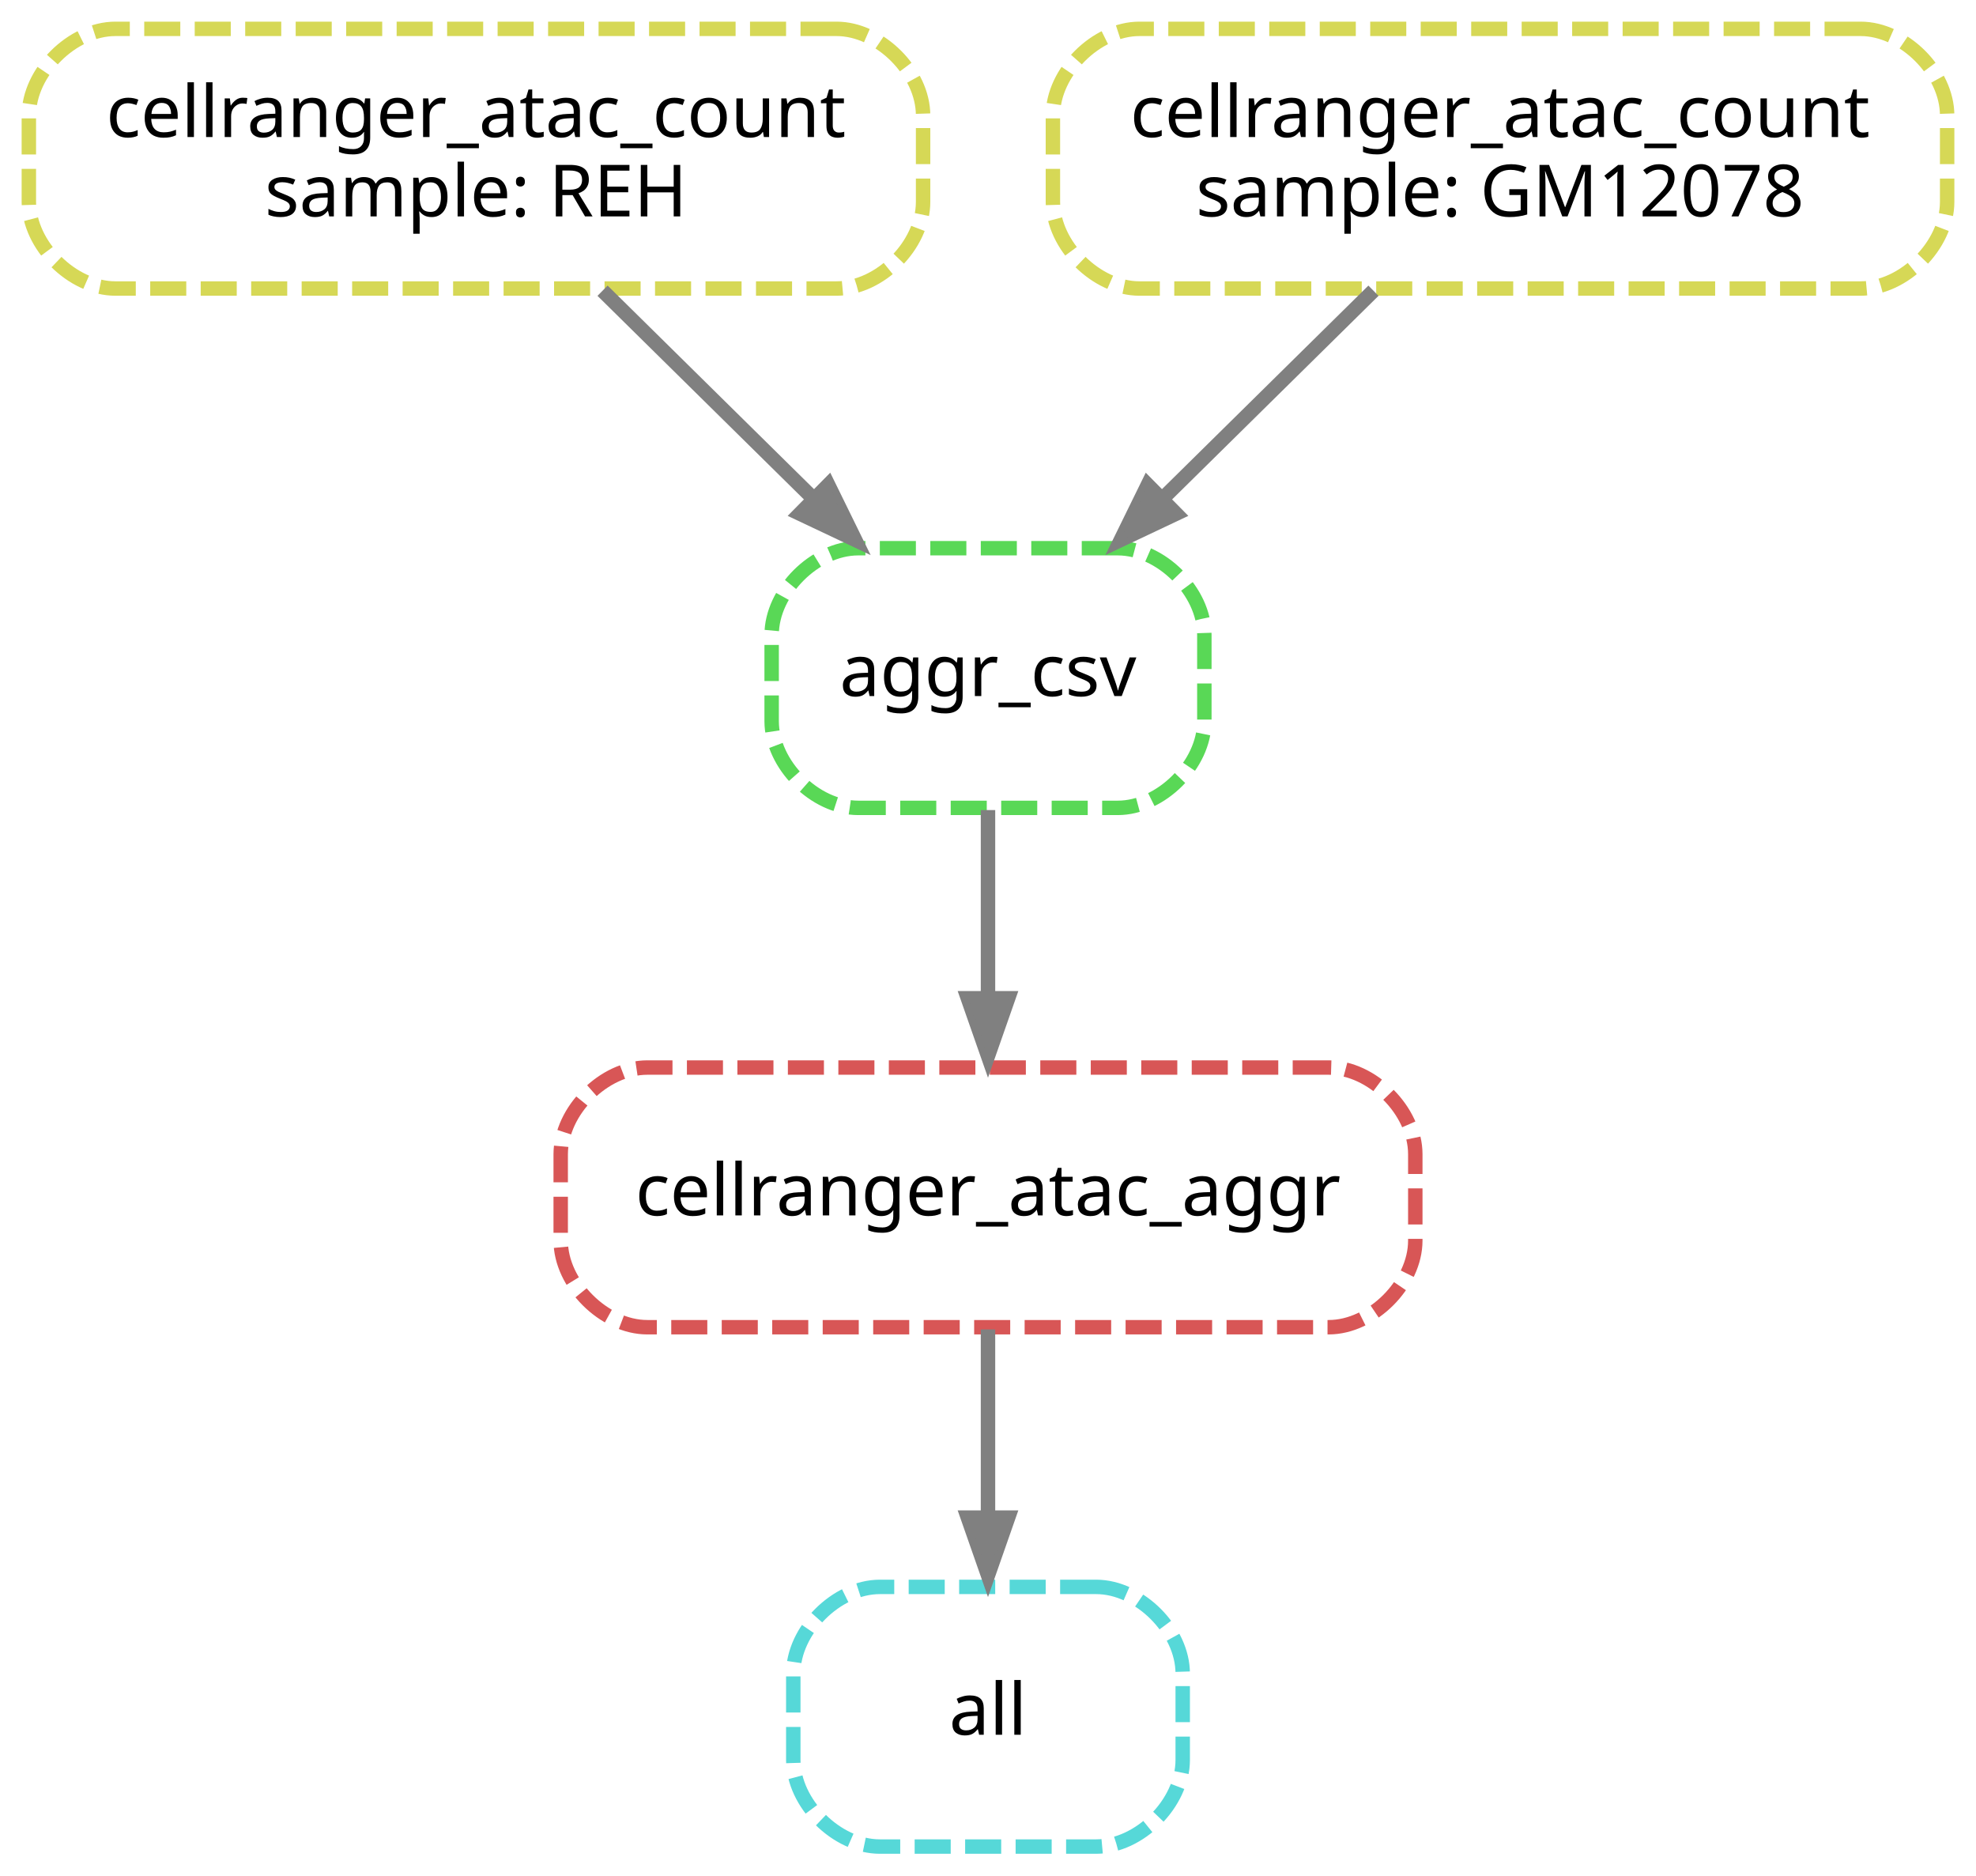
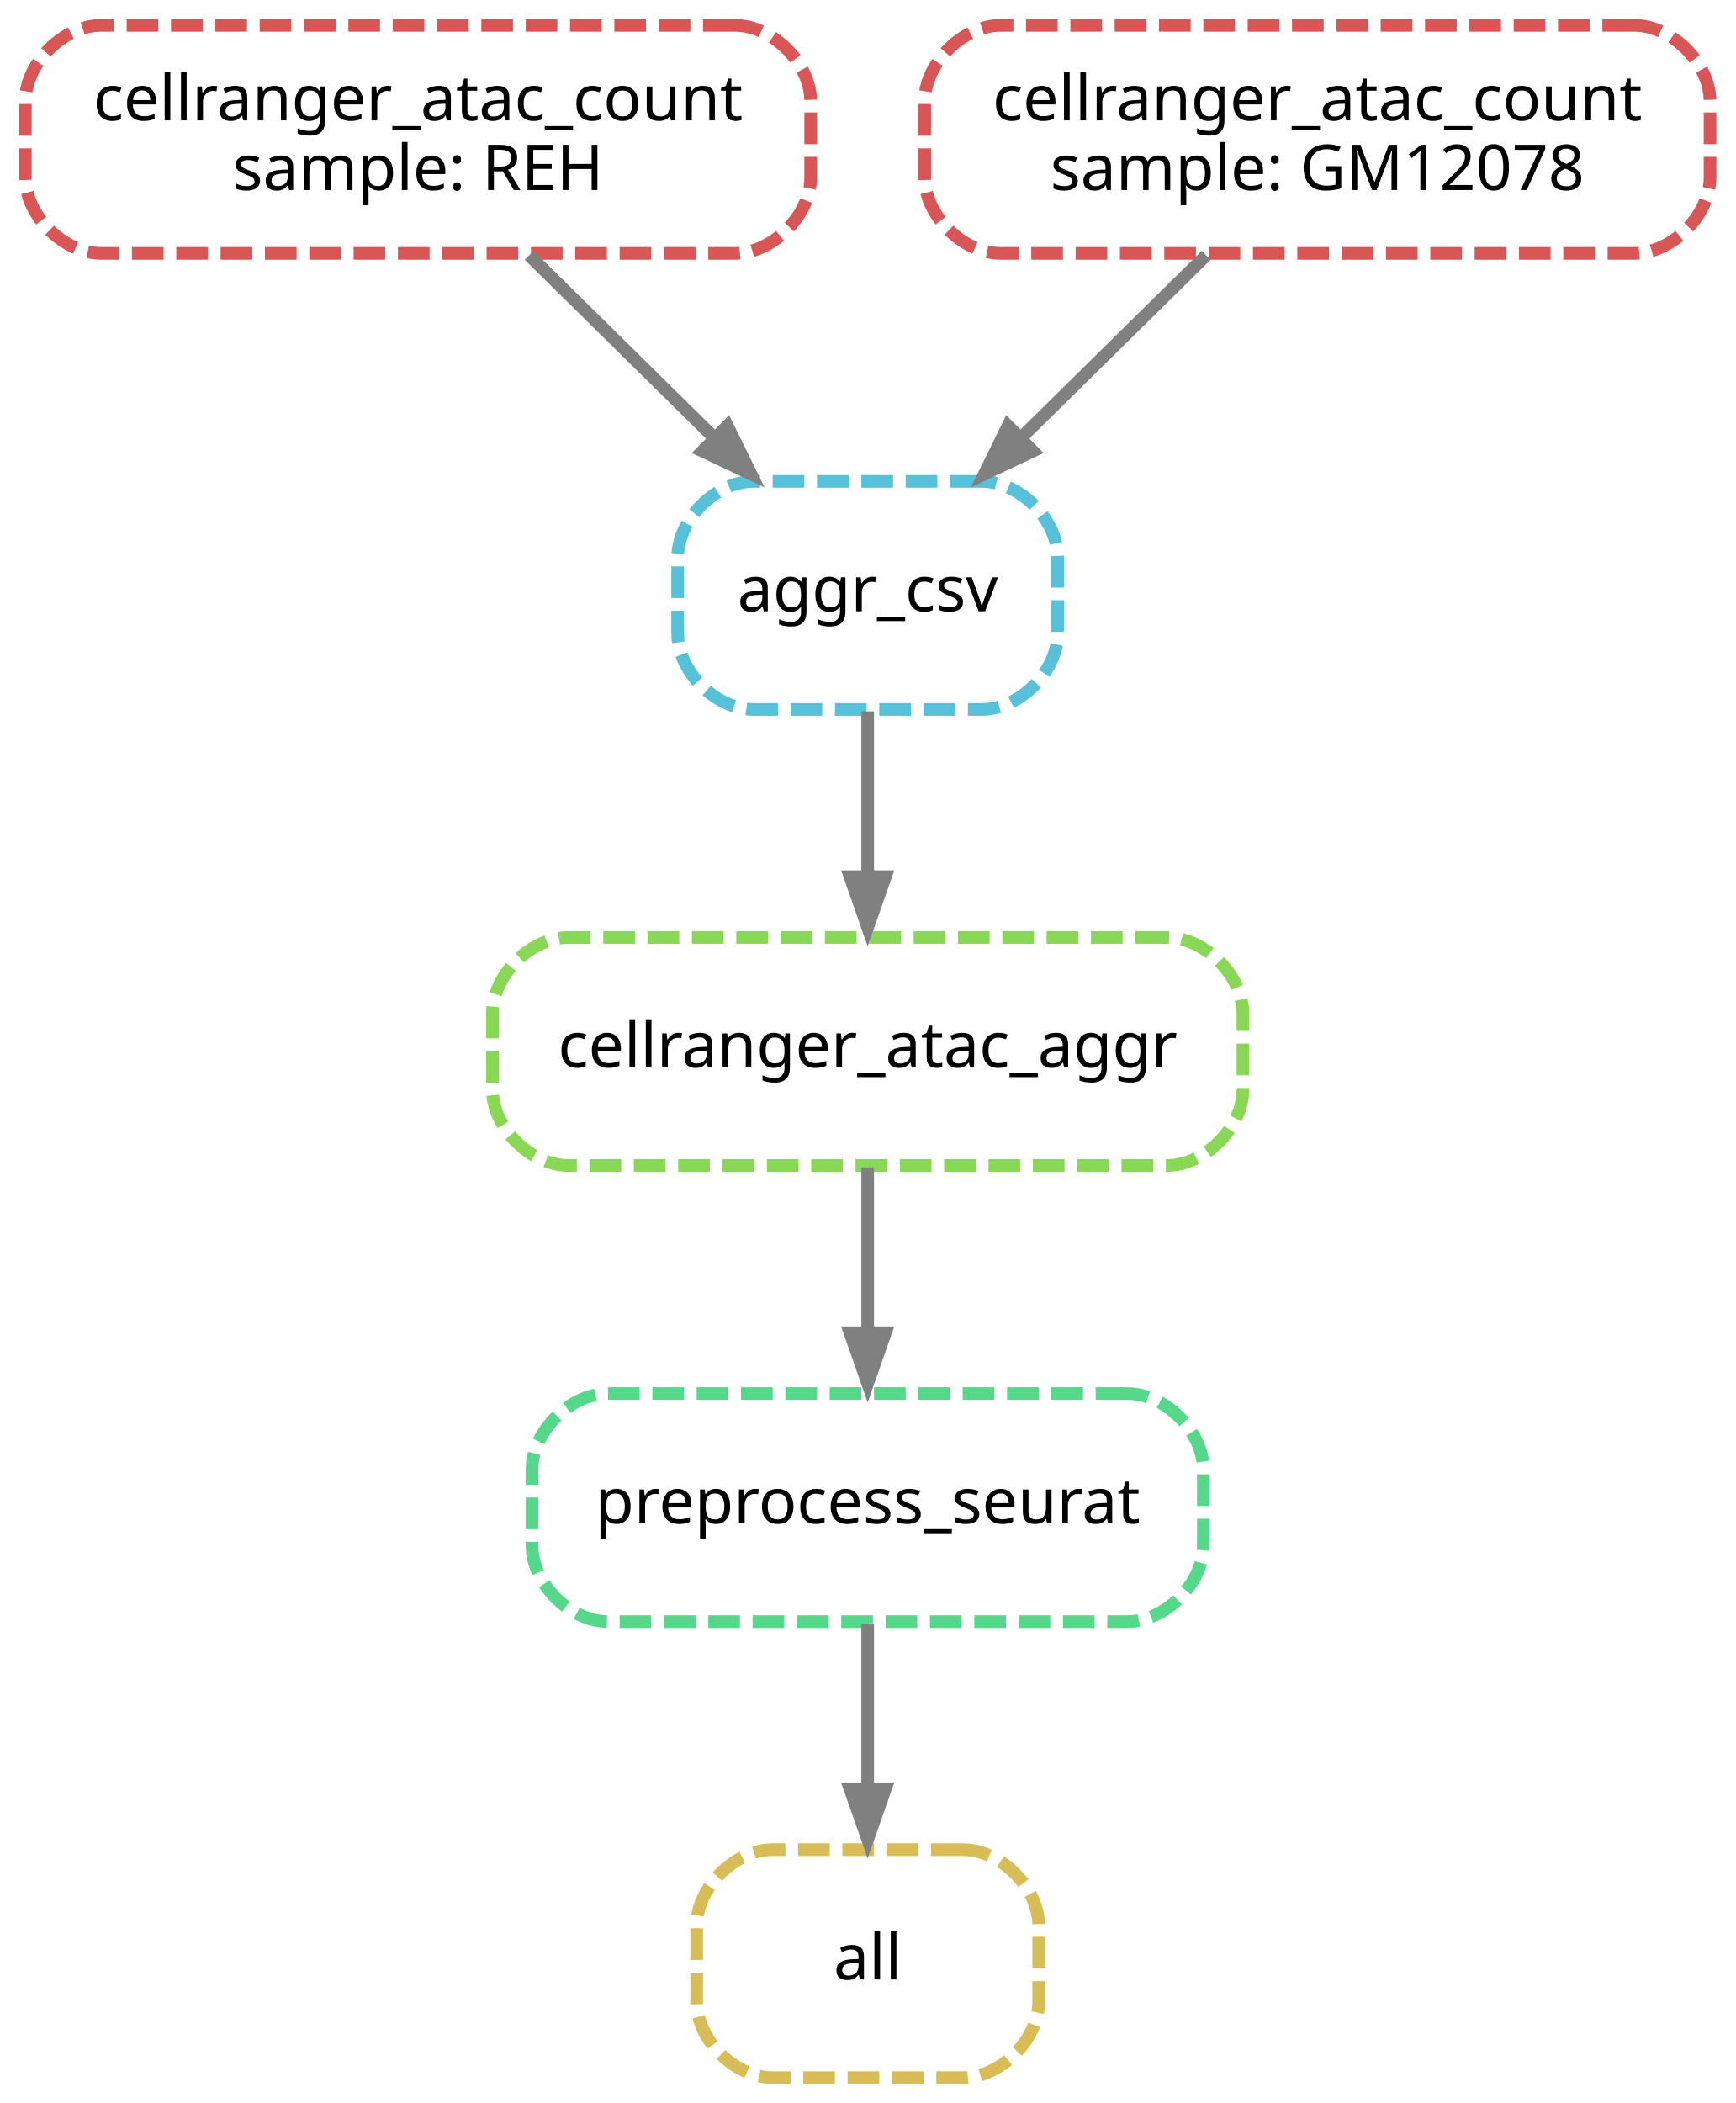
- <svg xmlns="http://www.w3.org/2000/svg" width="274pt" height="260pt" viewBox="0.00 0.00 274.00 260.00">
-   <g id="graph0" class="graph" transform="scale(1 1) rotate(0) translate(4 256)">
-     <polygon fill="white" stroke="white" points="-4,5 -4,-256 271,-256 271,5 -4,5" />
+ <svg xmlns="http://www.w3.org/2000/svg" width="274pt" height="332pt" viewBox="0.00 0.00 274.00 332.00">
+   <g id="graph0" class="graph" transform="scale(1 1) rotate(0) translate(4 328)">
+     <polygon fill="white" stroke="white" points="-4,5 -4,-328 271,-328 271,5 -4,5" />
    <g id="node1" class="node">
-       <path fill="none" stroke="#56d8d8" stroke-width="2" stroke-dasharray="5,2" d="M148,-36C148,-36 118,-36 118,-36 112,-36 106,-30 106,-24 106,-24 106,-12 106,-12 106,-6 112,-0 118,-0 118,-0 148,-0 148,-0 154,-0 160,-6 160,-12 160,-12 160,-24 160,-24 160,-30 154,-36 148,-36" />
+       <path fill="none" stroke="#d8bc56" stroke-width="2" stroke-dasharray="5,2" d="M148,-36C148,-36 118,-36 118,-36 112,-36 106,-30 106,-24 106,-24 106,-12 106,-12 106,-6 112,-0 118,-0 118,-0 148,-0 148,-0 154,-0 160,-6 160,-12 160,-12 160,-24 160,-24 160,-30 154,-36 148,-36" />
      <text text-anchor="middle" x="133" y="-15.5" font-family="sans" font-size="10.00">all</text>
    </g>
    <g id="node2" class="node">
-       <path fill="none" stroke="#d85656" stroke-width="2" stroke-dasharray="5,2" d="M180.25,-108C180.25,-108 85.75,-108 85.75,-108 79.75,-108 73.75,-102 73.75,-96 73.75,-96 73.75,-84 73.75,-84 73.75,-78 79.75,-72 85.75,-72 85.75,-72 180.25,-72 180.25,-72 186.25,-72 192.25,-78 192.25,-84 192.25,-84 192.25,-96 192.25,-96 192.25,-102 186.25,-108 180.25,-108" />
-       <text text-anchor="middle" x="133" y="-87.5" font-family="sans" font-size="10.00">cellranger_atac_aggr</text>
+       <path fill="none" stroke="#56d88a" stroke-width="2" stroke-dasharray="5,2" d="M174,-108C174,-108 92,-108 92,-108 86,-108 80,-102 80,-96 80,-96 80,-84 80,-84 80,-78 86,-72 92,-72 92,-72 174,-72 174,-72 180,-72 186,-78 186,-84 186,-84 186,-96 186,-96 186,-102 180,-108 174,-108" />
+       <text text-anchor="middle" x="133" y="-87.5" font-family="sans" font-size="10.00">preprocess_seurat</text>
    </g>
    <g id="edge1" class="edge">
      <path fill="none" stroke="grey" stroke-width="2" d="M133,-71.697C133,-63.983 133,-54.712 133,-46.112" />
      <polygon fill="grey" stroke="grey" points="136.5,-46.104 133,-36.104 129.5,-46.104 136.5,-46.104" />
    </g>
    <g id="node3" class="node">
-       <path fill="none" stroke="#59d856" stroke-width="2" stroke-dasharray="5,2" d="M151,-180C151,-180 115,-180 115,-180 109,-180 103,-174 103,-168 103,-168 103,-156 103,-156 103,-150 109,-144 115,-144 115,-144 151,-144 151,-144 157,-144 163,-150 163,-156 163,-156 163,-168 163,-168 163,-174 157,-180 151,-180" />
-       <text text-anchor="middle" x="133" y="-159.5" font-family="sans" font-size="10.00">aggr_csv</text>
+       <path fill="none" stroke="#88d856" stroke-width="2" stroke-dasharray="5,2" d="M180.25,-180C180.25,-180 85.75,-180 85.75,-180 79.75,-180 73.75,-174 73.75,-168 73.75,-168 73.75,-156 73.75,-156 73.75,-150 79.75,-144 85.75,-144 85.75,-144 180.25,-144 180.25,-144 186.25,-144 192.25,-150 192.25,-156 192.25,-156 192.25,-168 192.25,-168 192.25,-174 186.25,-180 180.25,-180" />
+       <text text-anchor="middle" x="133" y="-159.5" font-family="sans" font-size="10.00">cellranger_atac_aggr</text>
    </g>
    <g id="edge2" class="edge">
      <path fill="none" stroke="grey" stroke-width="2" d="M133,-143.697C133,-135.983 133,-126.712 133,-118.112" />
      <polygon fill="grey" stroke="grey" points="136.5,-118.104 133,-108.104 129.5,-118.104 136.5,-118.104" />
    </g>
    <g id="node4" class="node">
-       <path fill="none" stroke="#d6d856" stroke-width="2" stroke-dasharray="5,2" d="M112,-252C112,-252 12,-252 12,-252 6,-252 0,-246 0,-240 0,-240 0,-228 0,-228 0,-222 6,-216 12,-216 12,-216 112,-216 112,-216 118,-216 124,-222 124,-228 124,-228 124,-240 124,-240 124,-246 118,-252 112,-252" />
-       <text text-anchor="middle" x="62" y="-237" font-family="sans" font-size="10.00">cellranger_atac_count</text>
-       <text text-anchor="middle" x="62" y="-226" font-family="sans" font-size="10.00">sample: REH</text>
+       <path fill="none" stroke="#56c1d8" stroke-width="2" stroke-dasharray="5,2" d="M151,-252C151,-252 115,-252 115,-252 109,-252 103,-246 103,-240 103,-240 103,-228 103,-228 103,-222 109,-216 115,-216 115,-216 151,-216 151,-216 157,-216 163,-222 163,-228 163,-228 163,-240 163,-240 163,-246 157,-252 151,-252" />
+       <text text-anchor="middle" x="133" y="-231.5" font-family="sans" font-size="10.00">aggr_csv</text>
    </g>
    <g id="edge3" class="edge">
-       <path fill="none" stroke="grey" stroke-width="2" d="M79.551,-215.697C88.234,-207.135 98.863,-196.656 108.348,-187.304" />
-       <polygon fill="grey" stroke="grey" points="110.988,-189.617 115.651,-180.104 106.073,-184.633 110.988,-189.617" />
+       <path fill="none" stroke="grey" stroke-width="2" d="M133,-215.697C133,-207.983 133,-198.712 133,-190.112" />
+       <polygon fill="grey" stroke="grey" points="136.5,-190.104 133,-180.104 129.5,-190.104 136.5,-190.104" />
    </g>
    <g id="node5" class="node">
-       <path fill="none" stroke="#d6d856" stroke-width="2" stroke-dasharray="5,2" d="M254,-252C254,-252 154,-252 154,-252 148,-252 142,-246 142,-240 142,-240 142,-228 142,-228 142,-222 148,-216 154,-216 154,-216 254,-216 254,-216 260,-216 266,-222 266,-228 266,-228 266,-240 266,-240 266,-246 260,-252 254,-252" />
-       <text text-anchor="middle" x="204" y="-237" font-family="sans" font-size="10.00">cellranger_atac_count</text>
-       <text text-anchor="middle" x="204" y="-226" font-family="sans" font-size="10.00">sample: GM12078</text>
+       <path fill="none" stroke="#d85656" stroke-width="2" stroke-dasharray="5,2" d="M112,-324C112,-324 12,-324 12,-324 6,-324 0,-318 0,-312 0,-312 0,-300 0,-300 0,-294 6,-288 12,-288 12,-288 112,-288 112,-288 118,-288 124,-294 124,-300 124,-300 124,-312 124,-312 124,-318 118,-324 112,-324" />
+       <text text-anchor="middle" x="62" y="-309" font-family="sans" font-size="10.00">cellranger_atac_count</text>
+       <text text-anchor="middle" x="62" y="-298" font-family="sans" font-size="10.00">sample: REH</text>
    </g>
    <g id="edge4" class="edge">
-       <path fill="none" stroke="grey" stroke-width="2" d="M186.449,-215.697C177.766,-207.135 167.137,-196.656 157.652,-187.304" />
-       <polygon fill="grey" stroke="grey" points="159.927,-184.633 150.349,-180.104 155.012,-189.617 159.927,-184.633" />
+       <path fill="none" stroke="grey" stroke-width="2" d="M79.551,-287.697C88.234,-279.135 98.863,-268.656 108.348,-259.304" />
+       <polygon fill="grey" stroke="grey" points="110.988,-261.617 115.651,-252.104 106.073,-256.633 110.988,-261.617" />
+     </g>
+     <g id="node6" class="node">
+       <path fill="none" stroke="#d85656" stroke-width="2" stroke-dasharray="5,2" d="M254,-324C254,-324 154,-324 154,-324 148,-324 142,-318 142,-312 142,-312 142,-300 142,-300 142,-294 148,-288 154,-288 154,-288 254,-288 254,-288 260,-288 266,-294 266,-300 266,-300 266,-312 266,-312 266,-318 260,-324 254,-324" />
+       <text text-anchor="middle" x="204" y="-309" font-family="sans" font-size="10.00">cellranger_atac_count</text>
+       <text text-anchor="middle" x="204" y="-298" font-family="sans" font-size="10.00">sample: GM12078</text>
+     </g>
+     <g id="edge5" class="edge">
+       <path fill="none" stroke="grey" stroke-width="2" d="M186.449,-287.697C177.766,-279.135 167.137,-268.656 157.652,-259.304" />
+       <polygon fill="grey" stroke="grey" points="159.927,-256.633 150.349,-252.104 155.012,-261.617 159.927,-256.633" />
    </g>
  </g>
</svg>
